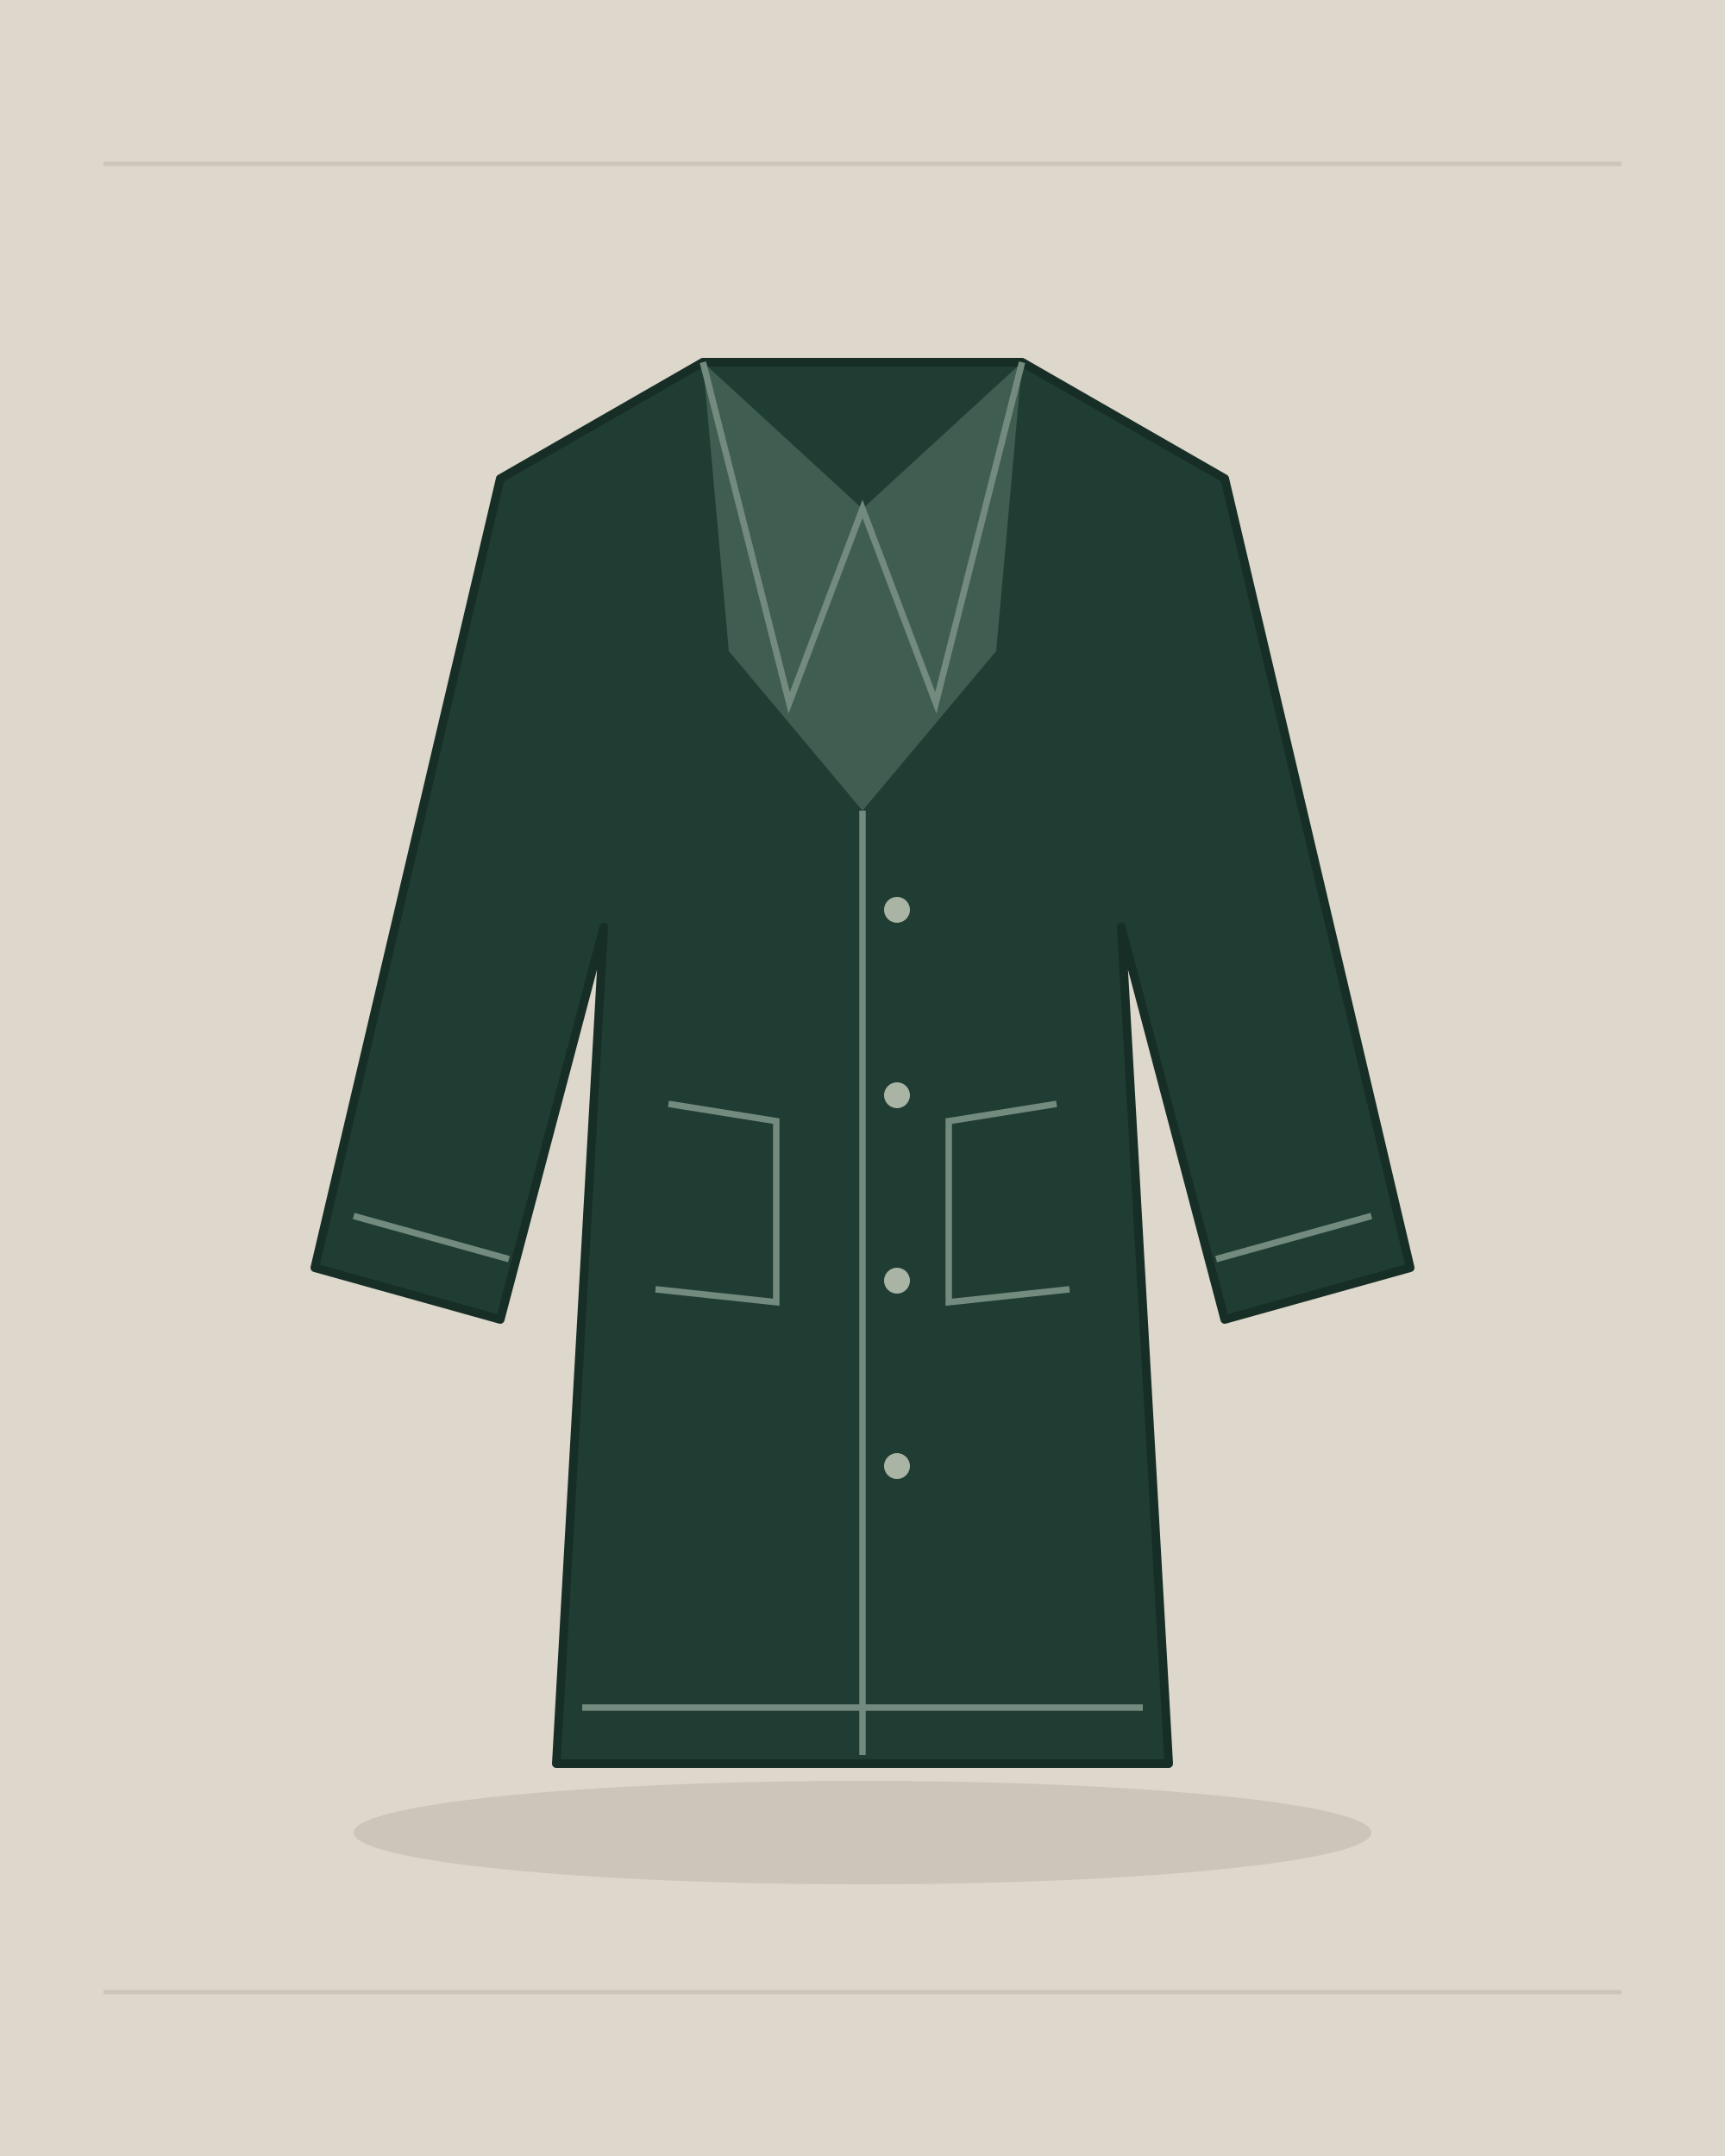
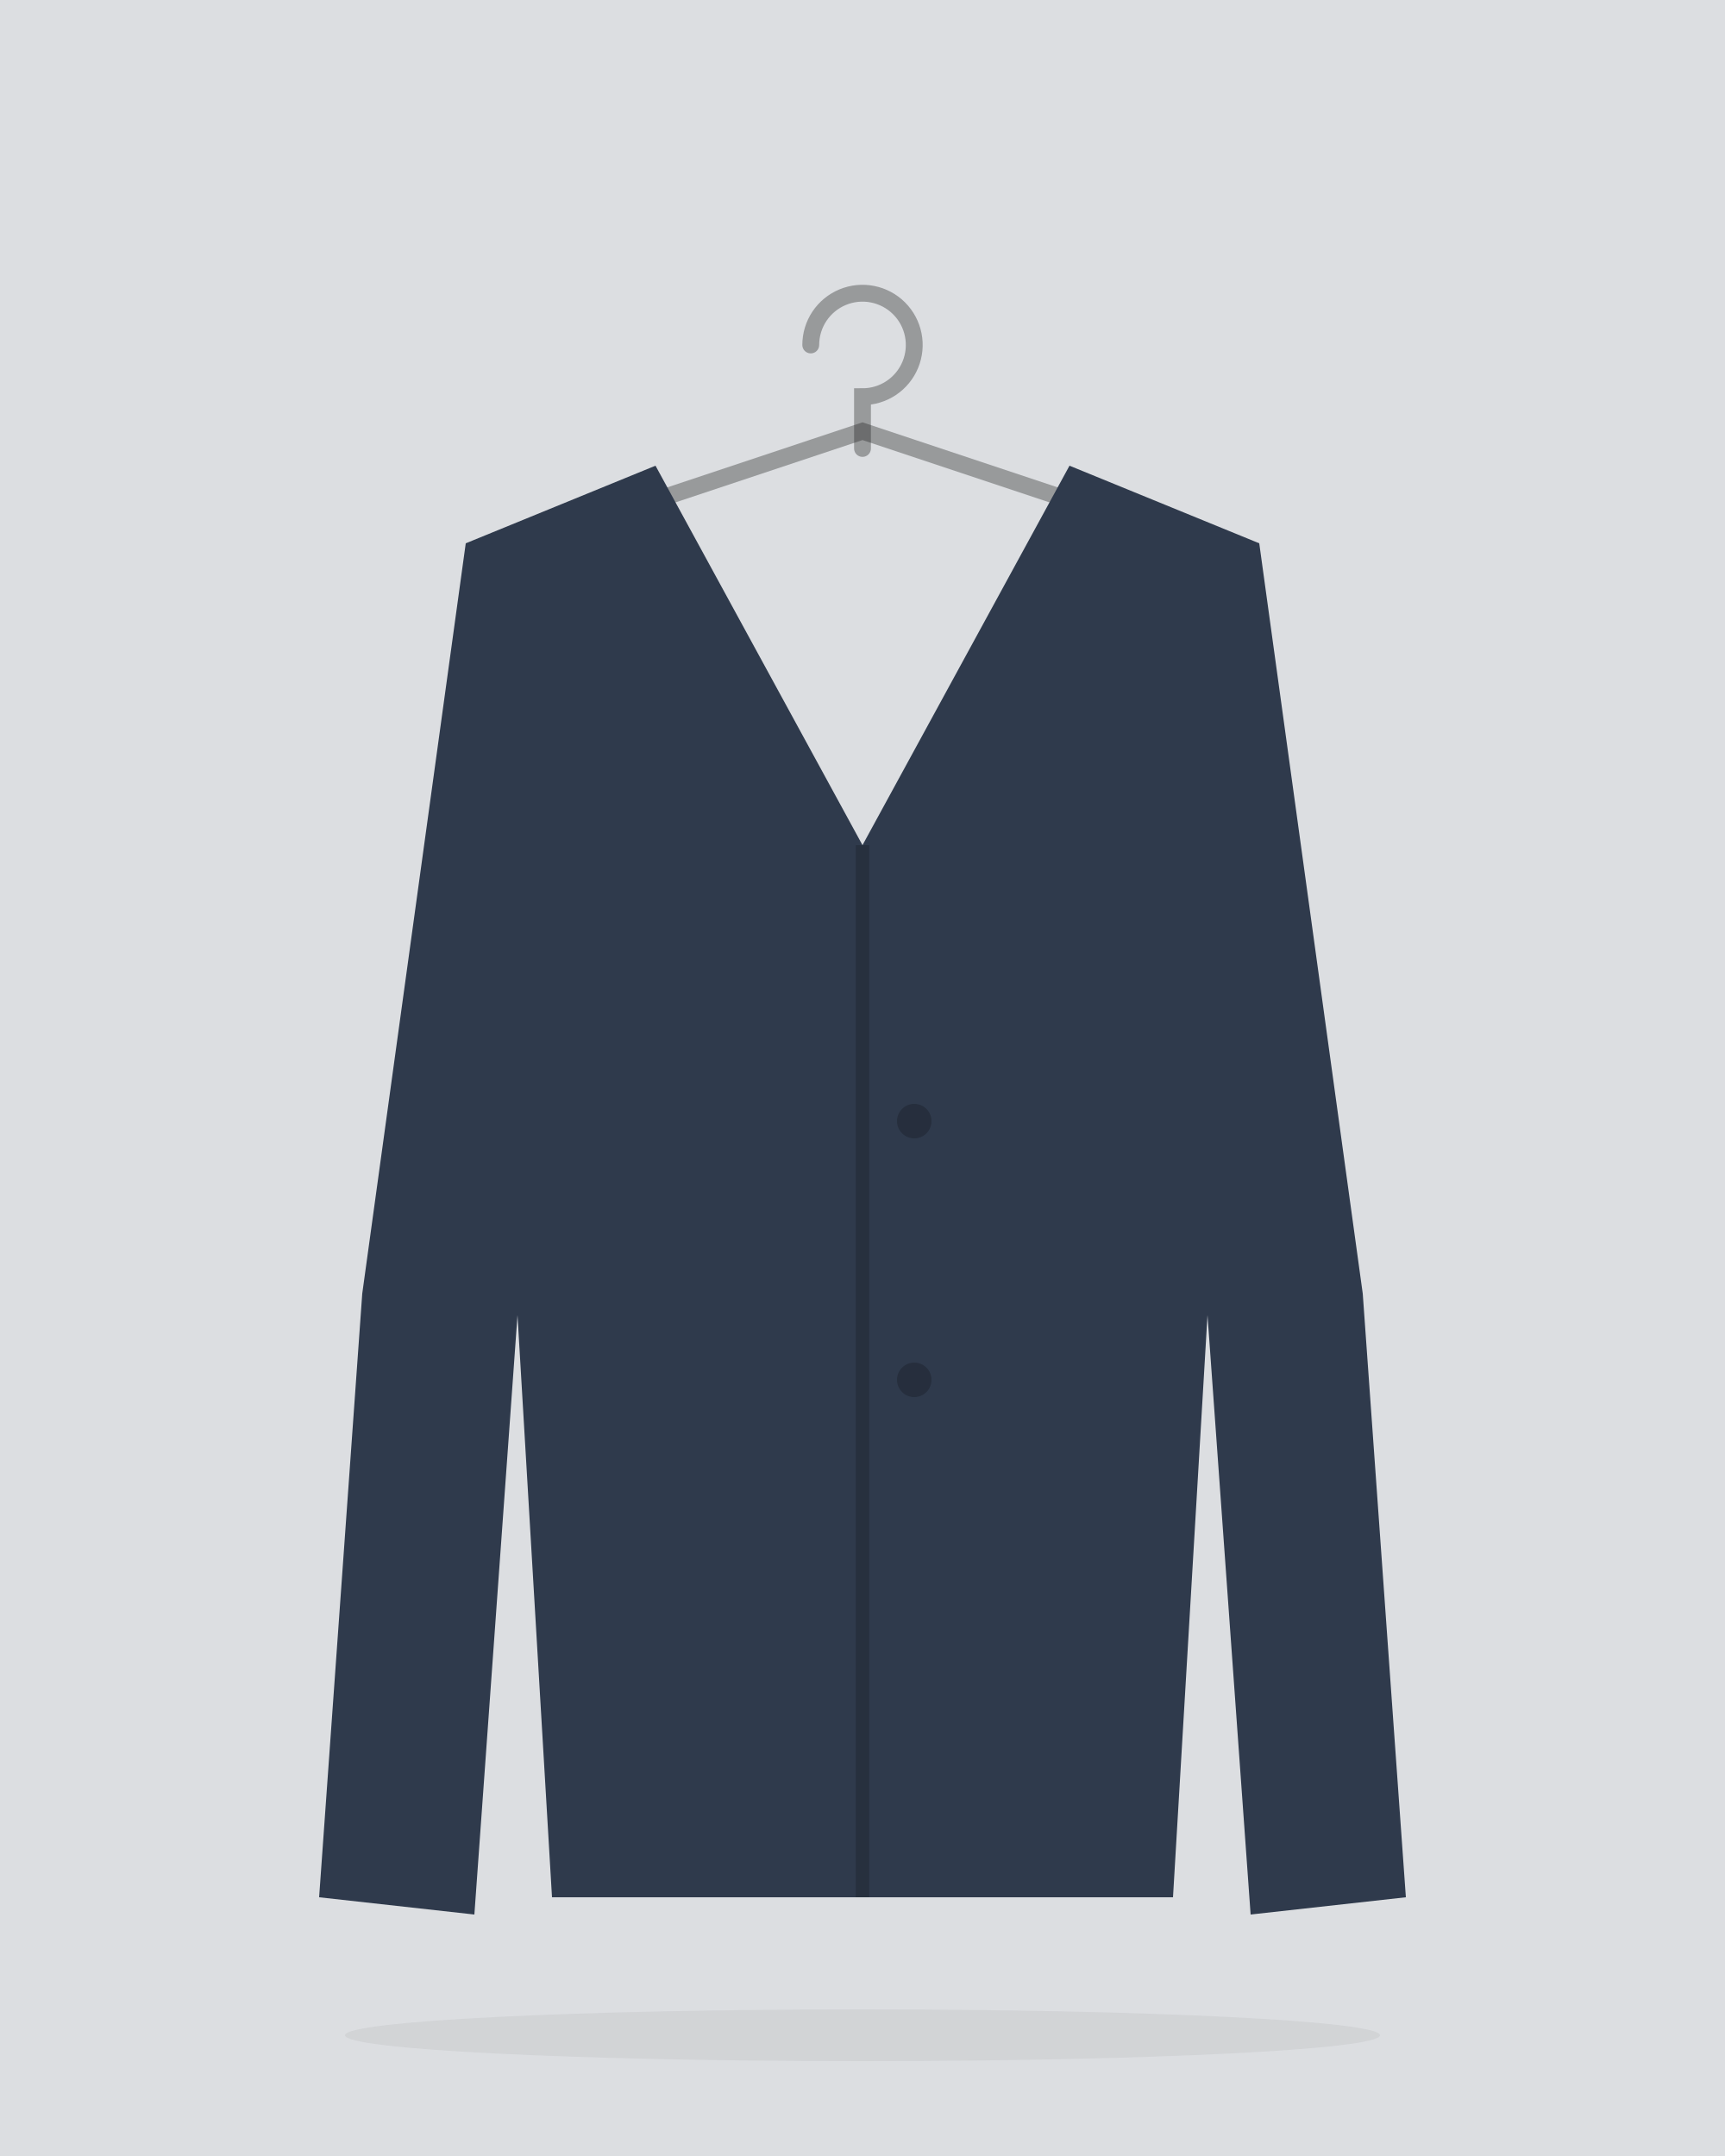
- <svg xmlns="http://www.w3.org/2000/svg" width="400" height="500" viewBox="0 0 400 500">
-   <rect width="400" height="500" fill="#DDD7CC" />
-   <path d="M24 38h352M24 462h352" fill="none" stroke="#CCC5B9" />
-   <ellipse cx="200" cy="425" rx="118" ry="12" fill="#CCC5B9" />
-   <path d="m163 84-47 27-43 183 43 12 24-91-11 194h142l-11-194 24 91 43-12-43-183-47-27z" fill="#1F3D33" stroke="#172E26" stroke-width="2" stroke-linejoin="round" />
-   <path d="m163 84 37 34 37-34-6 67-31 37-31-37z" fill="#3F5D51" />
-   <path d="m163 84 20 79 17-45 17 45 20-79M200 188v219M155 256l25 4v42l-28-3M245 256l-25 4v42l28-3M82 282l36 10M282 292l36-10M135 396h130" fill="none" stroke="#738A7E" stroke-width="1.5" />
-   <g fill="#AAB4A5">
-     <circle cx="208" cy="211" r="3" />
-     <circle cx="208" cy="254" r="3" />
-     <circle cx="208" cy="297" r="3" />
-     <circle cx="208" cy="340" r="3" />
+ <svg xmlns="http://www.w3.org/2000/svg" preserveAspectRatio="none" overflow="visible" style="display: block;" width="256" height="320" viewBox="0 0 256 320" fill="none">
+   <g id="Image/Coat â Navy" clip-path="url(#clip0_0_148)">
+     <path id="Vector" d="M256 0H0V320H256V0Z" fill="#DCDEE1" />
+     <path id="Vector_2" d="M128 66.56V58.88C129.519 58.88 131.004 58.43 132.267 57.586C133.53 56.742 134.514 55.542 135.095 54.139C135.677 52.736 135.829 51.191 135.532 49.702C135.236 48.212 134.505 46.843 133.431 45.769C132.357 44.695 130.988 43.964 129.498 43.668C128.009 43.371 126.464 43.523 125.061 44.105C123.658 44.686 122.458 45.67 121.614 46.933C120.77 48.196 120.32 49.681 120.32 51.2" stroke-width="2.5" stroke-linecap="round" stroke="#1A1C1A" stroke-opacity="0.35" />
+     <path id="Vector_3" d="M81.92 79.36L128 64L174.08 79.36" stroke-width="2.5" stroke-linecap="round" stroke="#1A1C1A" stroke-opacity="0.35" />
+     <path id="Vector_4" d="M97.28 69.12L69.12 80.64L53.76 192L47.36 281.6L70.4 284.16L76.8 195.2L81.92 281.6H174.08L179.2 195.2L185.6 284.16L208.64 281.6L202.24 192L186.88 80.64L158.72 69.12L128 125.44L97.28 69.12Z" fill="#2F3A4C" />
+     <g id="Vector_5">
+       <path d="M128 125.44V281.6Z" fill="black" />
+       <path d="M128 125.44V281.6" stroke-width="2" stroke="black" stroke-opacity="0.18" />
+     </g>
+     <path id="Vector_6" d="M135.68 168.96C137.094 168.96 138.24 167.814 138.24 166.4C138.24 164.986 137.094 163.84 135.68 163.84C134.266 163.84 133.12 164.986 133.12 166.4C133.12 167.814 134.266 168.96 135.68 168.96Z" fill="black" fill-opacity="0.2" />
+     <path id="Vector_7" d="M135.68 207.36C137.094 207.36 138.24 206.214 138.24 204.8C138.24 203.386 137.094 202.24 135.68 202.24C134.266 202.24 133.12 203.386 133.12 204.8C133.12 206.214 134.266 207.36 135.68 207.36Z" fill="black" fill-opacity="0.2" />
+     <path id="Vector_8" d="M128 305.92C170.415 305.92 204.8 304.201 204.8 302.08C204.8 299.959 170.415 298.24 128 298.24C85.585 298.24 51.2 299.959 51.2 302.08C51.2 304.201 85.585 305.92 128 305.92Z" fill="black" fill-opacity="0.05" />
  </g>
+   <defs>
+     <clipPath id="clip0_0_148">
+       <rect width="256" height="320" fill="white" />
+     </clipPath>
+   </defs>
</svg>
